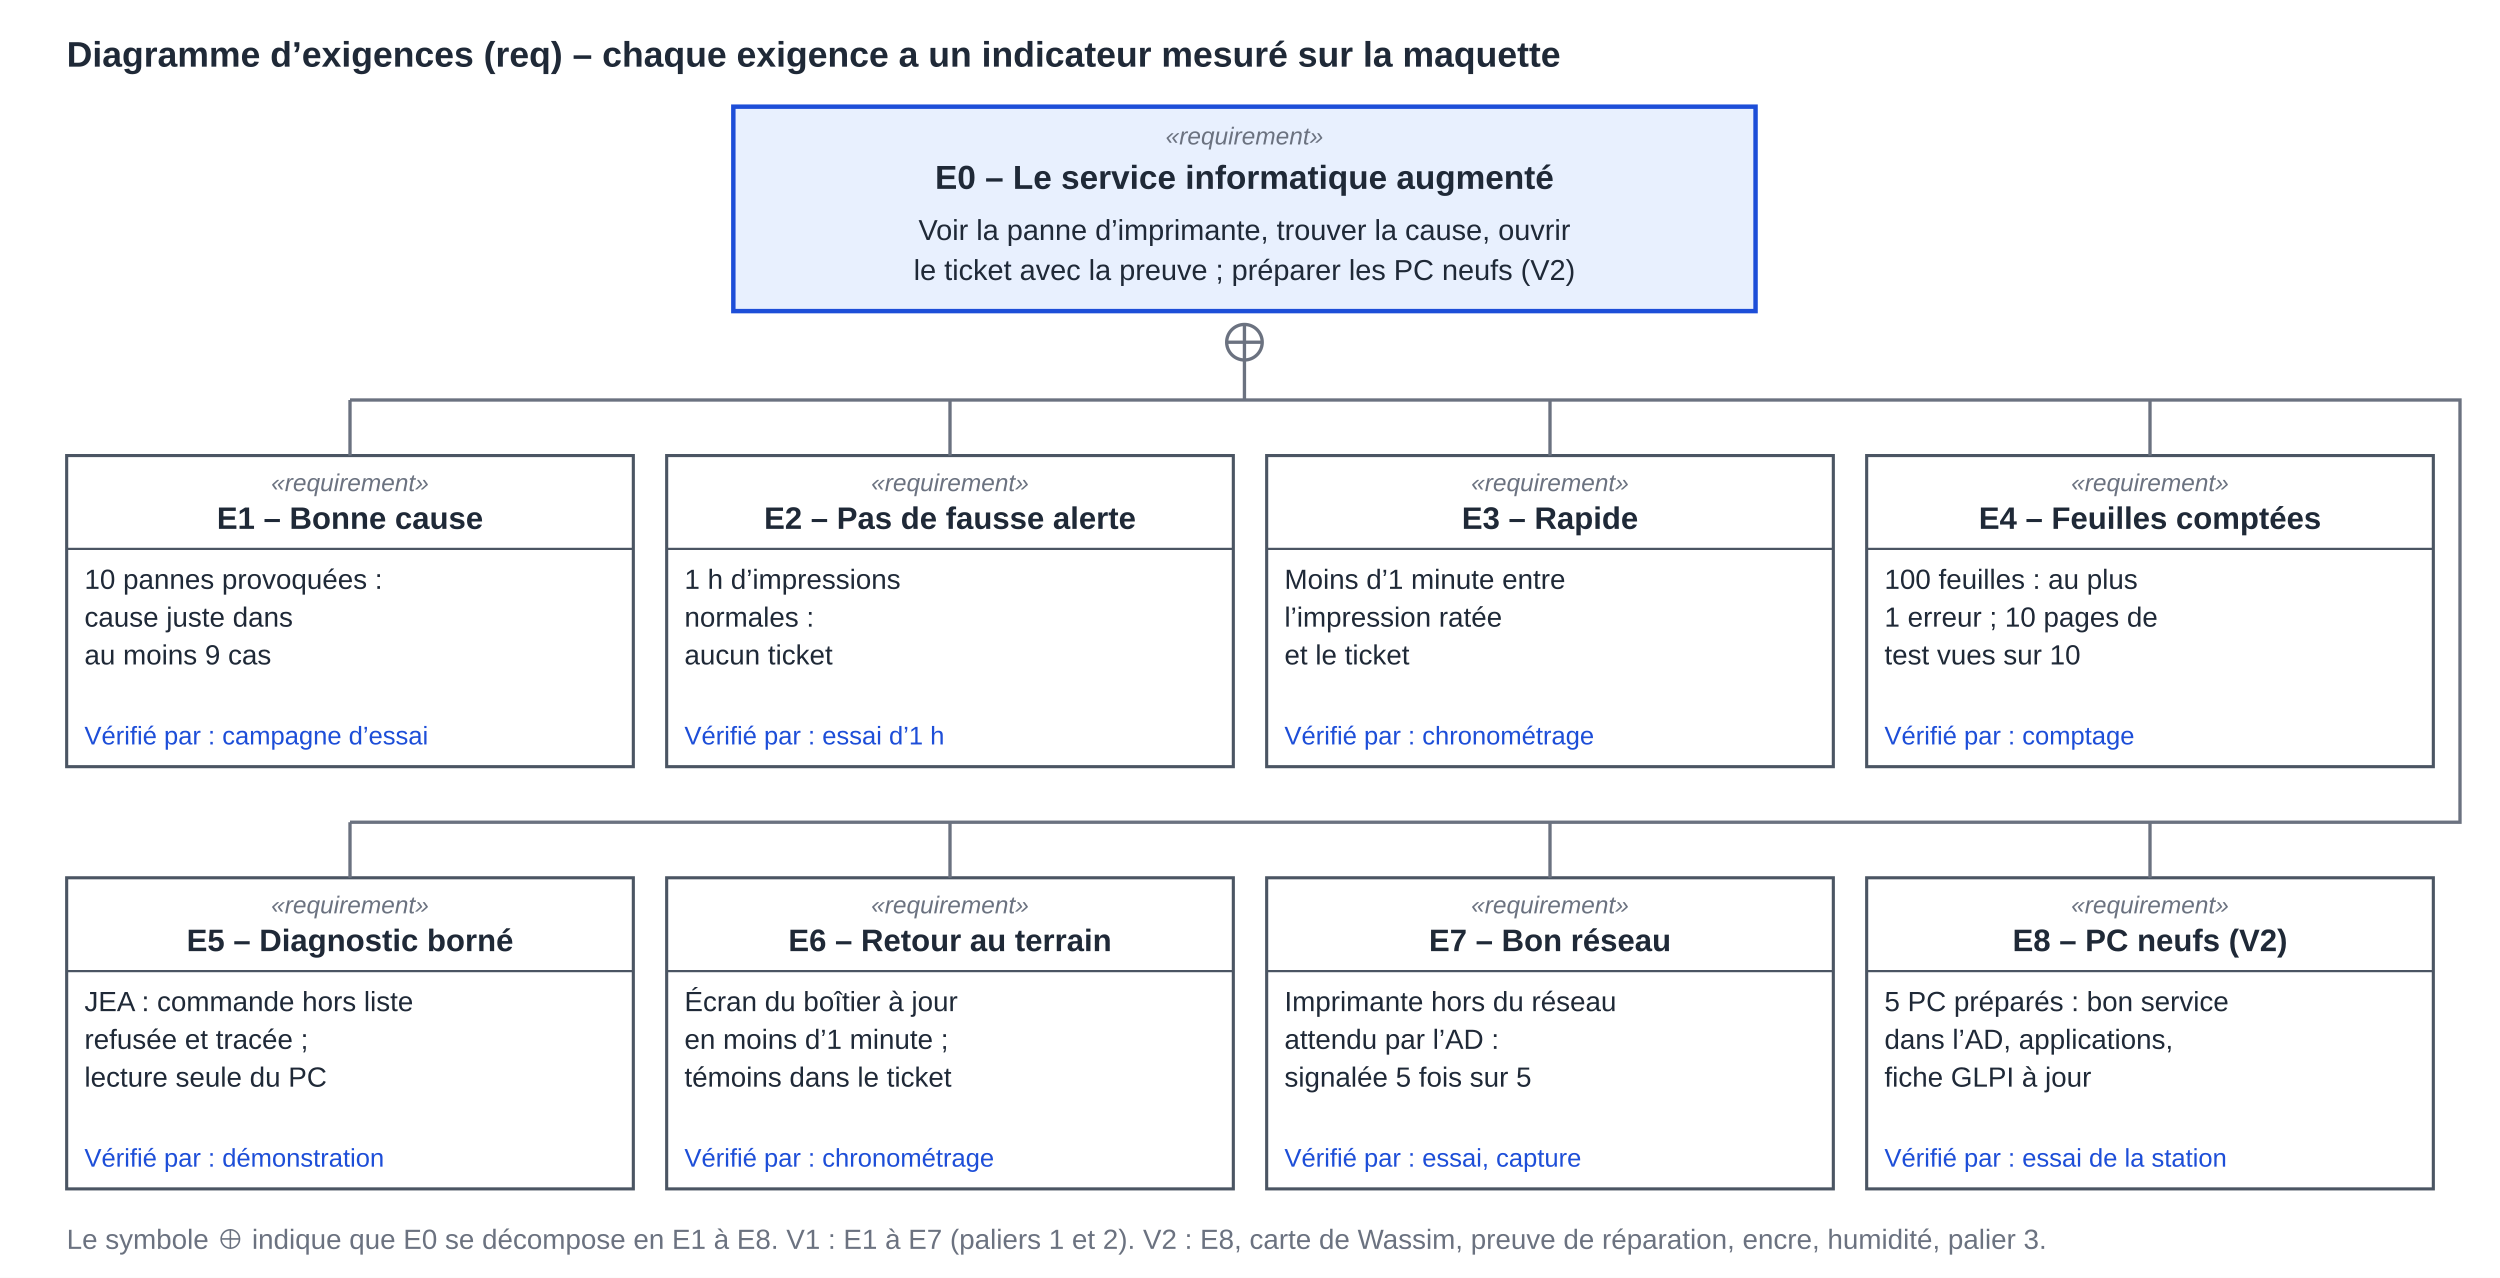
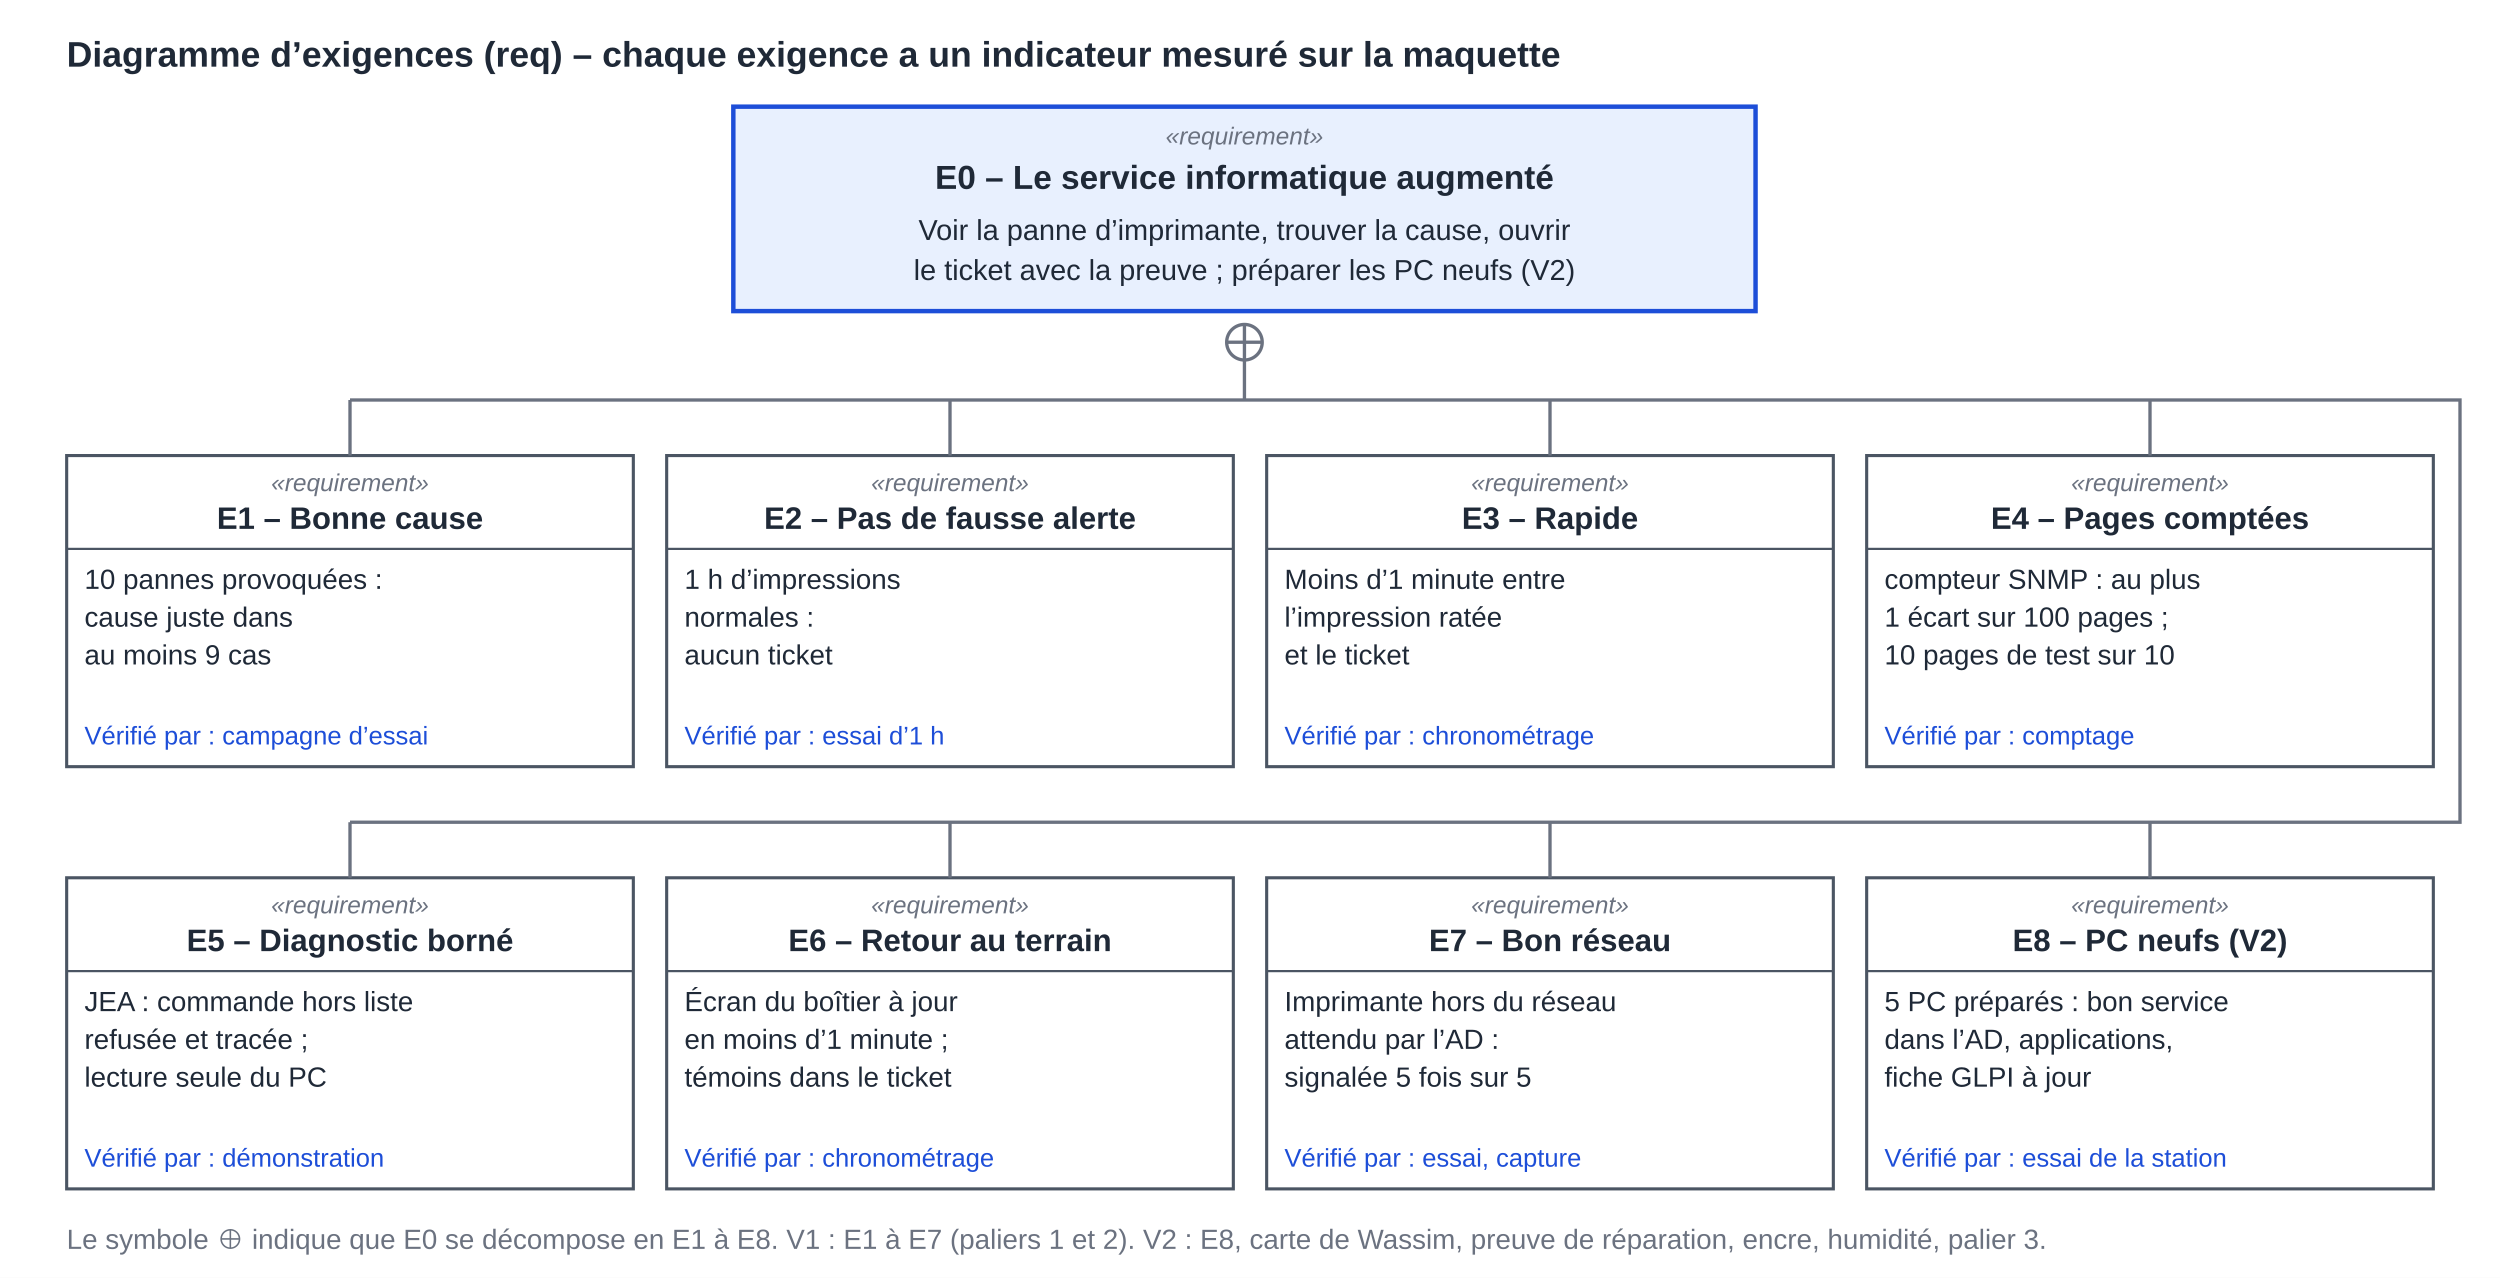
<svg xmlns="http://www.w3.org/2000/svg" width="1125" height="575" viewBox="0 0 1125 575" font-family="Liberation Sans, Arial, Helvetica, sans-serif">
  <defs>
    <marker id="fl" viewBox="0 0 10 10" refX="9" refY="5" markerWidth="8" markerHeight="8" orient="auto-start-reverse">
      <path d="M0,0 L10,5 L0,10 z" fill="#6b7280" />
    </marker>
    <marker id="flo" viewBox="0 0 10 10" refX="9" refY="5" markerWidth="9" markerHeight="9" orient="auto">
      <path d="M0,0 L10,5 L0,10" fill="none" stroke="#6b7280" stroke-width="1.5" />
    </marker>
  </defs>
  <rect width="100%" height="100%" fill="#fff" />
  <text x="30" y="30" font-size="16" font-weight="bold" fill="#1f2937" text-anchor="start">Diagramme d’exigences (req) – chaque exigence a un indicateur mesuré sur la maquette</text>
  <rect x="330" y="48" width="460" height="92" fill="#e8f0fe" stroke="#1d4ed8" stroke-width="2" />
  <text x="560.0" y="65" font-size="11" font-weight="normal" fill="#6b7280" text-anchor="middle" font-style="italic">«requirement»</text>
  <text x="560.0" y="85" font-size="15" font-weight="bold" fill="#1f2937" text-anchor="middle">E0 – Le service informatique augmenté</text>
  <text x="560.0" y="108" font-size="13" font-weight="normal" fill="#1f2937" text-anchor="middle">Voir la panne d’imprimante, trouver la cause, ouvrir</text>
  <text x="560.0" y="126" font-size="13" font-weight="normal" fill="#1f2937" text-anchor="middle">le ticket avec la preuve ; préparer les PC neufs (V2)</text>
  <circle cx="560.0" cy="154" r="8" fill="#fff" stroke="#6b7280" stroke-width="1.5" />
  <polyline points="552.0,154 568.0,154" fill="none" stroke="#6b7280" stroke-width="1.5" />
  <polyline points="560.0,146 560.0,162" fill="none" stroke="#6b7280" stroke-width="1.5" />
  <polyline points="560.0,162 560.0,180" fill="none" stroke="#6b7280" stroke-width="1.5" />
  <polyline points="157.5,180 967.5,180" fill="none" stroke="#6b7280" stroke-width="1.5" />
  <rect x="30" y="205" width="255" height="140" fill="#fff" stroke="#4b5563" stroke-width="1.4" />
  <text x="157.5" y="221" font-size="11" font-weight="normal" fill="#6b7280" text-anchor="middle" font-style="italic">«requirement»</text>
  <text x="157.5" y="238" font-size="14" font-weight="bold" fill="#1f2937" text-anchor="middle">E1 – Bonne cause</text>
  <polyline points="30,247 285,247" fill="none" stroke="#4b5563" stroke-width="1" />
  <text x="38" y="265" font-size="12.5" font-weight="normal" fill="#1f2937" text-anchor="start">10 pannes provoquées :</text>
  <text x="38" y="282" font-size="12.5" font-weight="normal" fill="#1f2937" text-anchor="start">cause juste dans</text>
  <text x="38" y="299" font-size="12.5" font-weight="normal" fill="#1f2937" text-anchor="start">au moins 9 cas</text>
  <text x="38" y="335" font-size="11.5" font-weight="normal" fill="#1d4ed8" text-anchor="start">Vérifié par : campagne d’essai</text>
  <polyline points="157.5,180 157.5,205" fill="none" stroke="#6b7280" stroke-width="1.5" />
  <rect x="300" y="205" width="255" height="140" fill="#fff" stroke="#4b5563" stroke-width="1.4" />
  <text x="427.5" y="221" font-size="11" font-weight="normal" fill="#6b7280" text-anchor="middle" font-style="italic">«requirement»</text>
  <text x="427.5" y="238" font-size="14" font-weight="bold" fill="#1f2937" text-anchor="middle">E2 – Pas de fausse alerte</text>
  <polyline points="300,247 555,247" fill="none" stroke="#4b5563" stroke-width="1" />
  <text x="308" y="265" font-size="12.5" font-weight="normal" fill="#1f2937" text-anchor="start">1 h d’impressions</text>
  <text x="308" y="282" font-size="12.5" font-weight="normal" fill="#1f2937" text-anchor="start">normales :</text>
  <text x="308" y="299" font-size="12.5" font-weight="normal" fill="#1f2937" text-anchor="start">aucun ticket</text>
  <text x="308" y="335" font-size="11.5" font-weight="normal" fill="#1d4ed8" text-anchor="start">Vérifié par : essai d’1 h</text>
  <polyline points="427.5,180 427.5,205" fill="none" stroke="#6b7280" stroke-width="1.5" />
  <rect x="570" y="205" width="255" height="140" fill="#fff" stroke="#4b5563" stroke-width="1.4" />
  <text x="697.5" y="221" font-size="11" font-weight="normal" fill="#6b7280" text-anchor="middle" font-style="italic">«requirement»</text>
  <text x="697.5" y="238" font-size="14" font-weight="bold" fill="#1f2937" text-anchor="middle">E3 – Rapide</text>
  <polyline points="570,247 825,247" fill="none" stroke="#4b5563" stroke-width="1" />
  <text x="578" y="265" font-size="12.5" font-weight="normal" fill="#1f2937" text-anchor="start">Moins d’1 minute entre</text>
  <text x="578" y="282" font-size="12.5" font-weight="normal" fill="#1f2937" text-anchor="start">l’impression ratée</text>
  <text x="578" y="299" font-size="12.5" font-weight="normal" fill="#1f2937" text-anchor="start">et le ticket</text>
  <text x="578" y="335" font-size="11.5" font-weight="normal" fill="#1d4ed8" text-anchor="start">Vérifié par : chronométrage</text>
  <polyline points="697.5,180 697.5,205" fill="none" stroke="#6b7280" stroke-width="1.5" />
  <rect x="840" y="205" width="255" height="140" fill="#fff" stroke="#4b5563" stroke-width="1.4" />
  <text x="967.5" y="221" font-size="11" font-weight="normal" fill="#6b7280" text-anchor="middle" font-style="italic">«requirement»</text>
-   <text x="967.5" y="238" font-size="14" font-weight="bold" fill="#1f2937" text-anchor="middle">E4 – Feuilles comptées</text>
+   <text x="967.5" y="238" font-size="14" font-weight="bold" fill="#1f2937" text-anchor="middle">E4 – Pages comptées</text>
  <polyline points="840,247 1095,247" fill="none" stroke="#4b5563" stroke-width="1" />
-   <text x="848" y="265" font-size="12.5" font-weight="normal" fill="#1f2937" text-anchor="start">100 feuilles : au plus</text>
-   <text x="848" y="282" font-size="12.5" font-weight="normal" fill="#1f2937" text-anchor="start">1 erreur ; 10 pages de</text>
-   <text x="848" y="299" font-size="12.5" font-weight="normal" fill="#1f2937" text-anchor="start">test vues sur 10</text>
+   <text x="848" y="265" font-size="12.5" font-weight="normal" fill="#1f2937" text-anchor="start">compteur SNMP : au plus</text>
+   <text x="848" y="282" font-size="12.5" font-weight="normal" fill="#1f2937" text-anchor="start">1 écart sur 100 pages ;</text>
+   <text x="848" y="299" font-size="12.5" font-weight="normal" fill="#1f2937" text-anchor="start">10 pages de test sur 10</text>
  <text x="848" y="335" font-size="11.5" font-weight="normal" fill="#1d4ed8" text-anchor="start">Vérifié par : comptage</text>
  <polyline points="967.5,180 967.5,205" fill="none" stroke="#6b7280" stroke-width="1.5" />
  <rect x="30" y="395" width="255" height="140" fill="#fff" stroke="#4b5563" stroke-width="1.4" />
  <text x="157.5" y="411" font-size="11" font-weight="normal" fill="#6b7280" text-anchor="middle" font-style="italic">«requirement»</text>
  <text x="157.5" y="428" font-size="14" font-weight="bold" fill="#1f2937" text-anchor="middle">E5 – Diagnostic borné</text>
  <polyline points="30,437 285,437" fill="none" stroke="#4b5563" stroke-width="1" />
  <text x="38" y="455" font-size="12.5" font-weight="normal" fill="#1f2937" text-anchor="start">JEA : commande hors liste</text>
  <text x="38" y="472" font-size="12.5" font-weight="normal" fill="#1f2937" text-anchor="start">refusée et tracée ;</text>
  <text x="38" y="489" font-size="12.5" font-weight="normal" fill="#1f2937" text-anchor="start">lecture seule du PC</text>
  <text x="38" y="525" font-size="11.5" font-weight="normal" fill="#1d4ed8" text-anchor="start">Vérifié par : démonstration</text>
  <polyline points="157.5,370 157.5,395" fill="none" stroke="#6b7280" stroke-width="1.5" />
  <rect x="300" y="395" width="255" height="140" fill="#fff" stroke="#4b5563" stroke-width="1.4" />
  <text x="427.5" y="411" font-size="11" font-weight="normal" fill="#6b7280" text-anchor="middle" font-style="italic">«requirement»</text>
  <text x="427.5" y="428" font-size="14" font-weight="bold" fill="#1f2937" text-anchor="middle">E6 – Retour au terrain</text>
  <polyline points="300,437 555,437" fill="none" stroke="#4b5563" stroke-width="1" />
  <text x="308" y="455" font-size="12.5" font-weight="normal" fill="#1f2937" text-anchor="start">Écran du boîtier à jour</text>
  <text x="308" y="472" font-size="12.5" font-weight="normal" fill="#1f2937" text-anchor="start">en moins d’1 minute ;</text>
  <text x="308" y="489" font-size="12.5" font-weight="normal" fill="#1f2937" text-anchor="start">témoins dans le ticket</text>
  <text x="308" y="525" font-size="11.5" font-weight="normal" fill="#1d4ed8" text-anchor="start">Vérifié par : chronométrage</text>
  <polyline points="427.5,370 427.5,395" fill="none" stroke="#6b7280" stroke-width="1.5" />
  <rect x="570" y="395" width="255" height="140" fill="#fff" stroke="#4b5563" stroke-width="1.4" />
  <text x="697.5" y="411" font-size="11" font-weight="normal" fill="#6b7280" text-anchor="middle" font-style="italic">«requirement»</text>
  <text x="697.5" y="428" font-size="14" font-weight="bold" fill="#1f2937" text-anchor="middle">E7 – Bon réseau</text>
  <polyline points="570,437 825,437" fill="none" stroke="#4b5563" stroke-width="1" />
  <text x="578" y="455" font-size="12.5" font-weight="normal" fill="#1f2937" text-anchor="start">Imprimante hors du réseau</text>
  <text x="578" y="472" font-size="12.5" font-weight="normal" fill="#1f2937" text-anchor="start">attendu par l’AD :</text>
  <text x="578" y="489" font-size="12.5" font-weight="normal" fill="#1f2937" text-anchor="start">signalée 5 fois sur 5</text>
  <text x="578" y="525" font-size="11.5" font-weight="normal" fill="#1d4ed8" text-anchor="start">Vérifié par : essai, capture</text>
  <polyline points="697.5,370 697.5,395" fill="none" stroke="#6b7280" stroke-width="1.5" />
  <rect x="840" y="395" width="255" height="140" fill="#fff" stroke="#4b5563" stroke-width="1.4" />
  <text x="967.5" y="411" font-size="11" font-weight="normal" fill="#6b7280" text-anchor="middle" font-style="italic">«requirement»</text>
  <text x="967.5" y="428" font-size="14" font-weight="bold" fill="#1f2937" text-anchor="middle">E8 – PC neufs (V2)</text>
  <polyline points="840,437 1095,437" fill="none" stroke="#4b5563" stroke-width="1" />
  <text x="848" y="455" font-size="12.5" font-weight="normal" fill="#1f2937" text-anchor="start">5 PC préparés : bon service</text>
  <text x="848" y="472" font-size="12.5" font-weight="normal" fill="#1f2937" text-anchor="start">dans l’AD, applications,</text>
  <text x="848" y="489" font-size="12.5" font-weight="normal" fill="#1f2937" text-anchor="start">fiche GLPI à jour</text>
  <text x="848" y="525" font-size="11.5" font-weight="normal" fill="#1d4ed8" text-anchor="start">Vérifié par : essai de la station</text>
  <polyline points="967.5,370 967.5,395" fill="none" stroke="#6b7280" stroke-width="1.5" />
  <polyline points="157.5,370 967.5,370" fill="none" stroke="#6b7280" stroke-width="1.5" />
  <polyline points="967.5,180 1107,180 1107,370 967.5,370" fill="none" stroke="#6b7280" stroke-width="1.5" />
  <text x="30" y="562" font-size="12.5" font-weight="normal" fill="#6b7280" text-anchor="start">Le symbole ⊕ indique que E0 se décompose en E1 à E8. V1 : E1 à E7 (paliers 1 et 2). V2 : E8, carte de Wassim, preuve de réparation, encre, humidité, palier 3.</text>
</svg>
